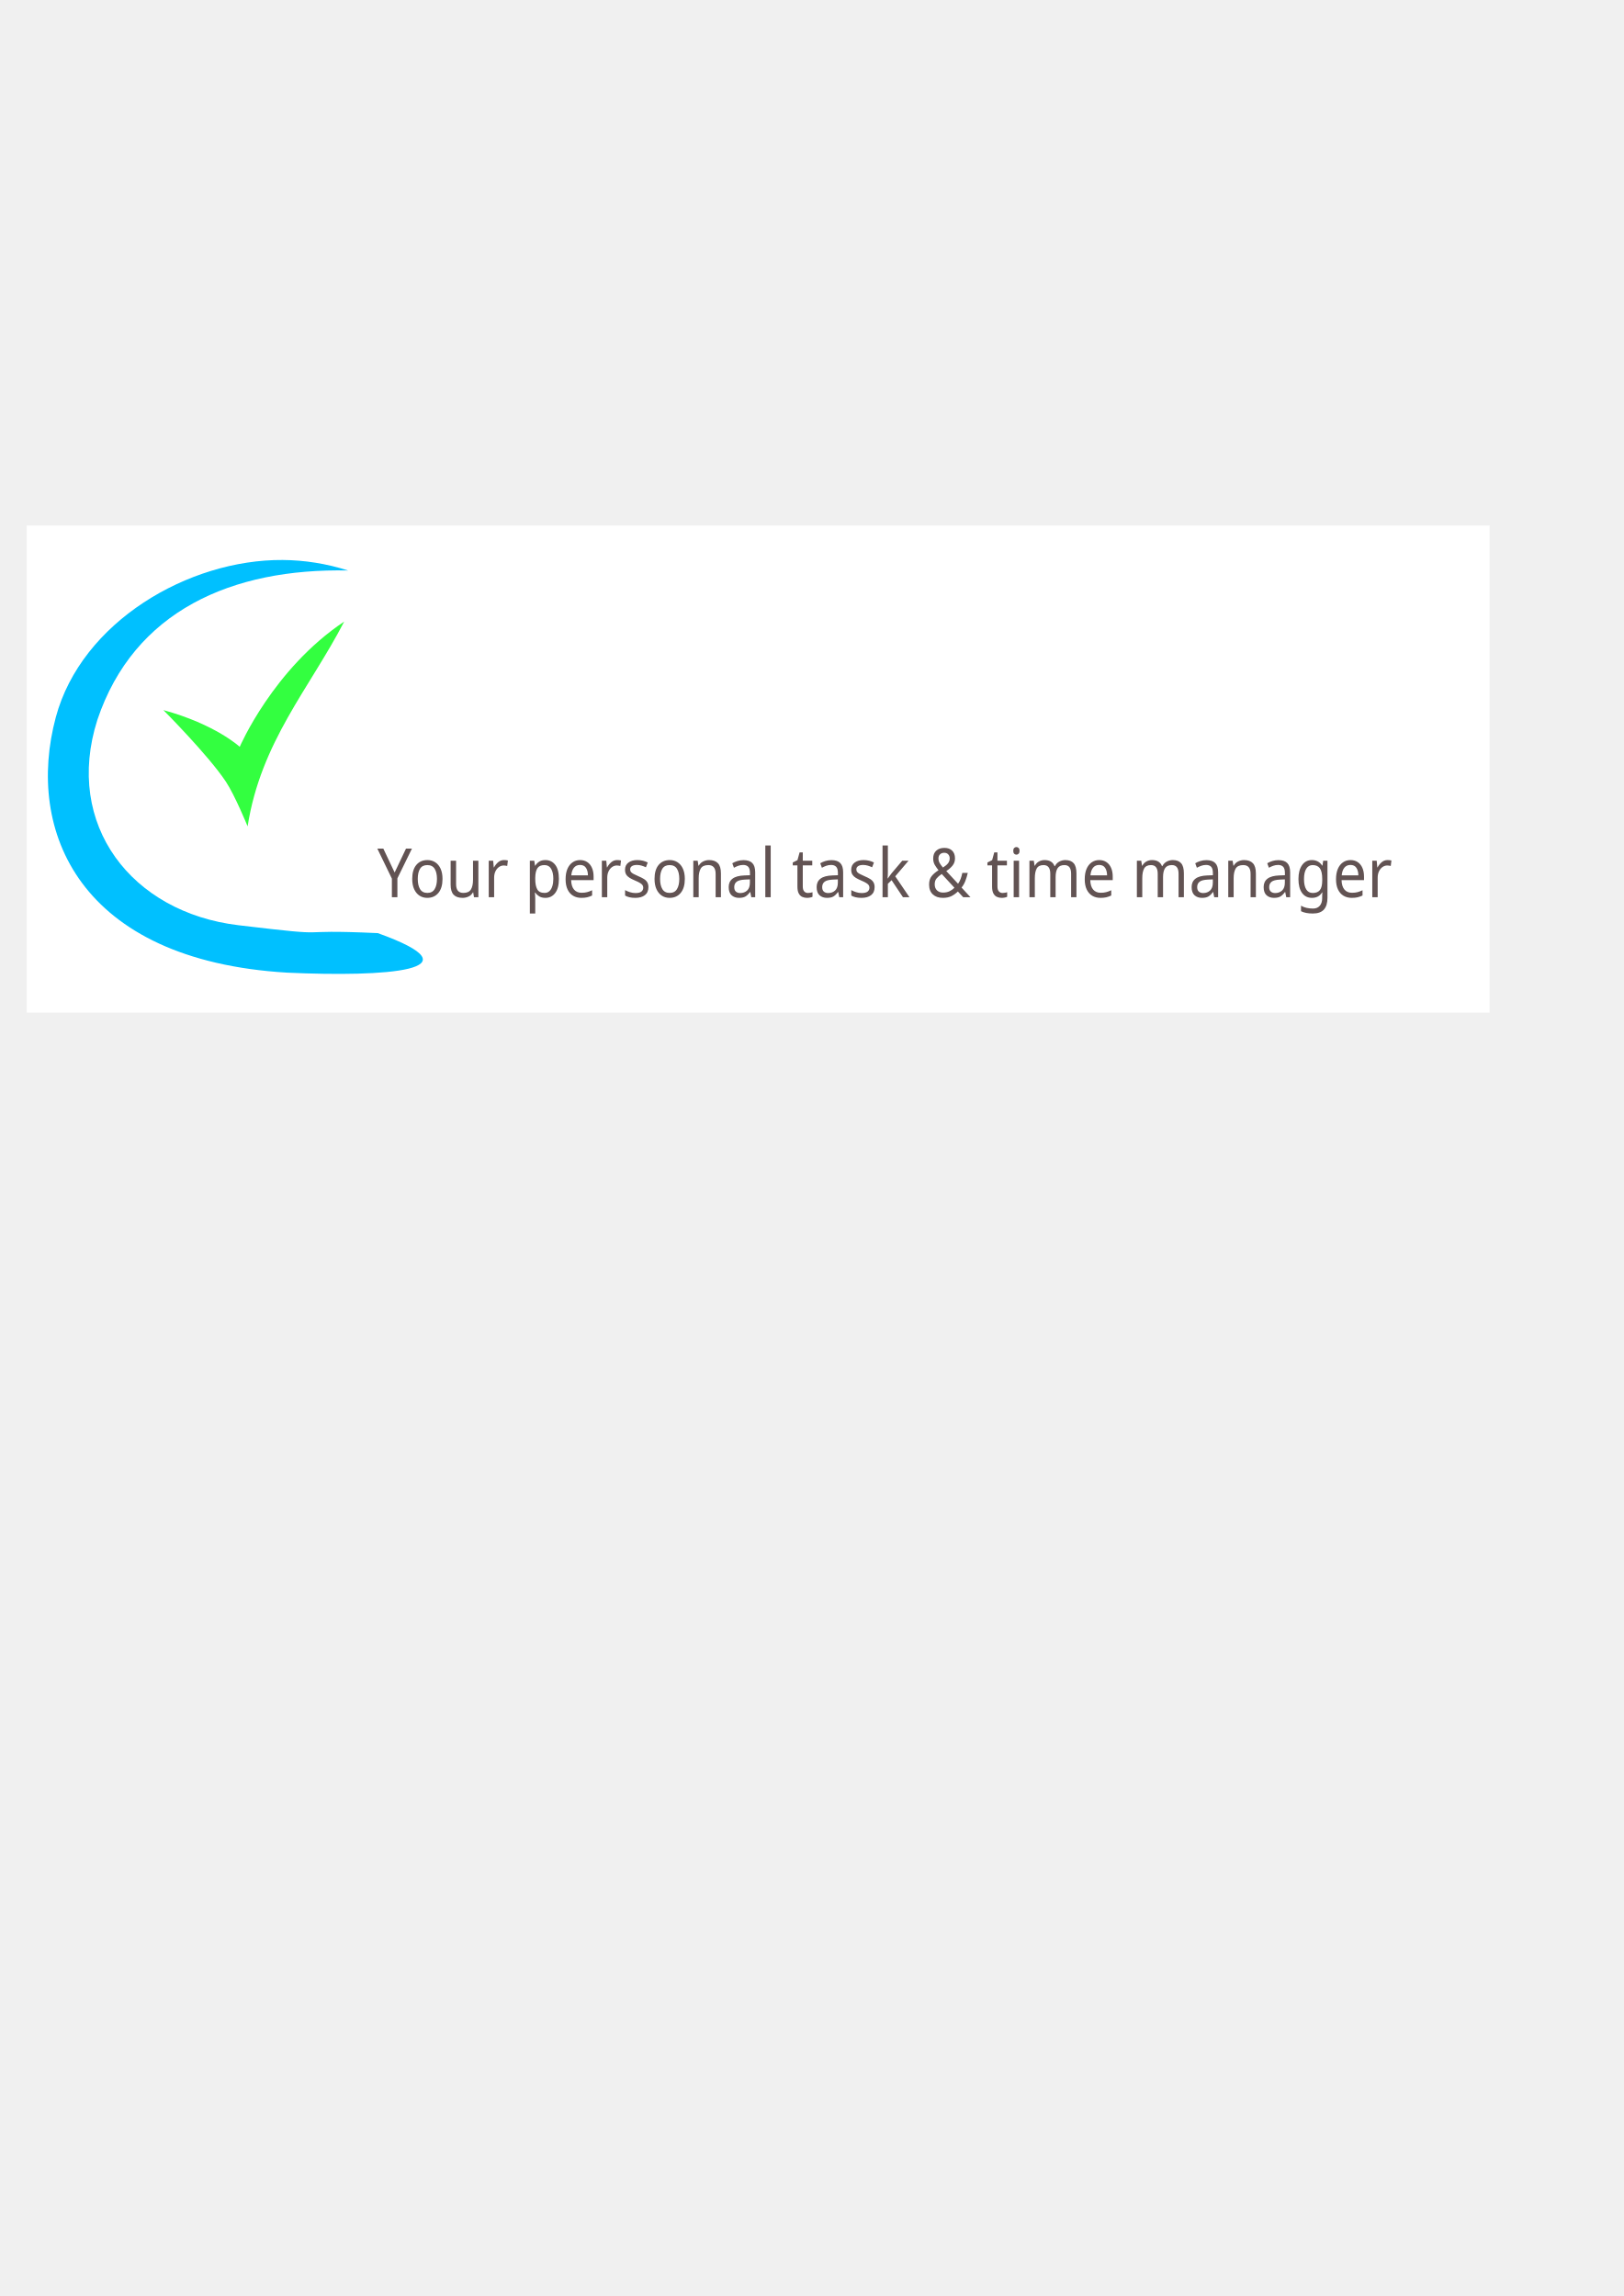
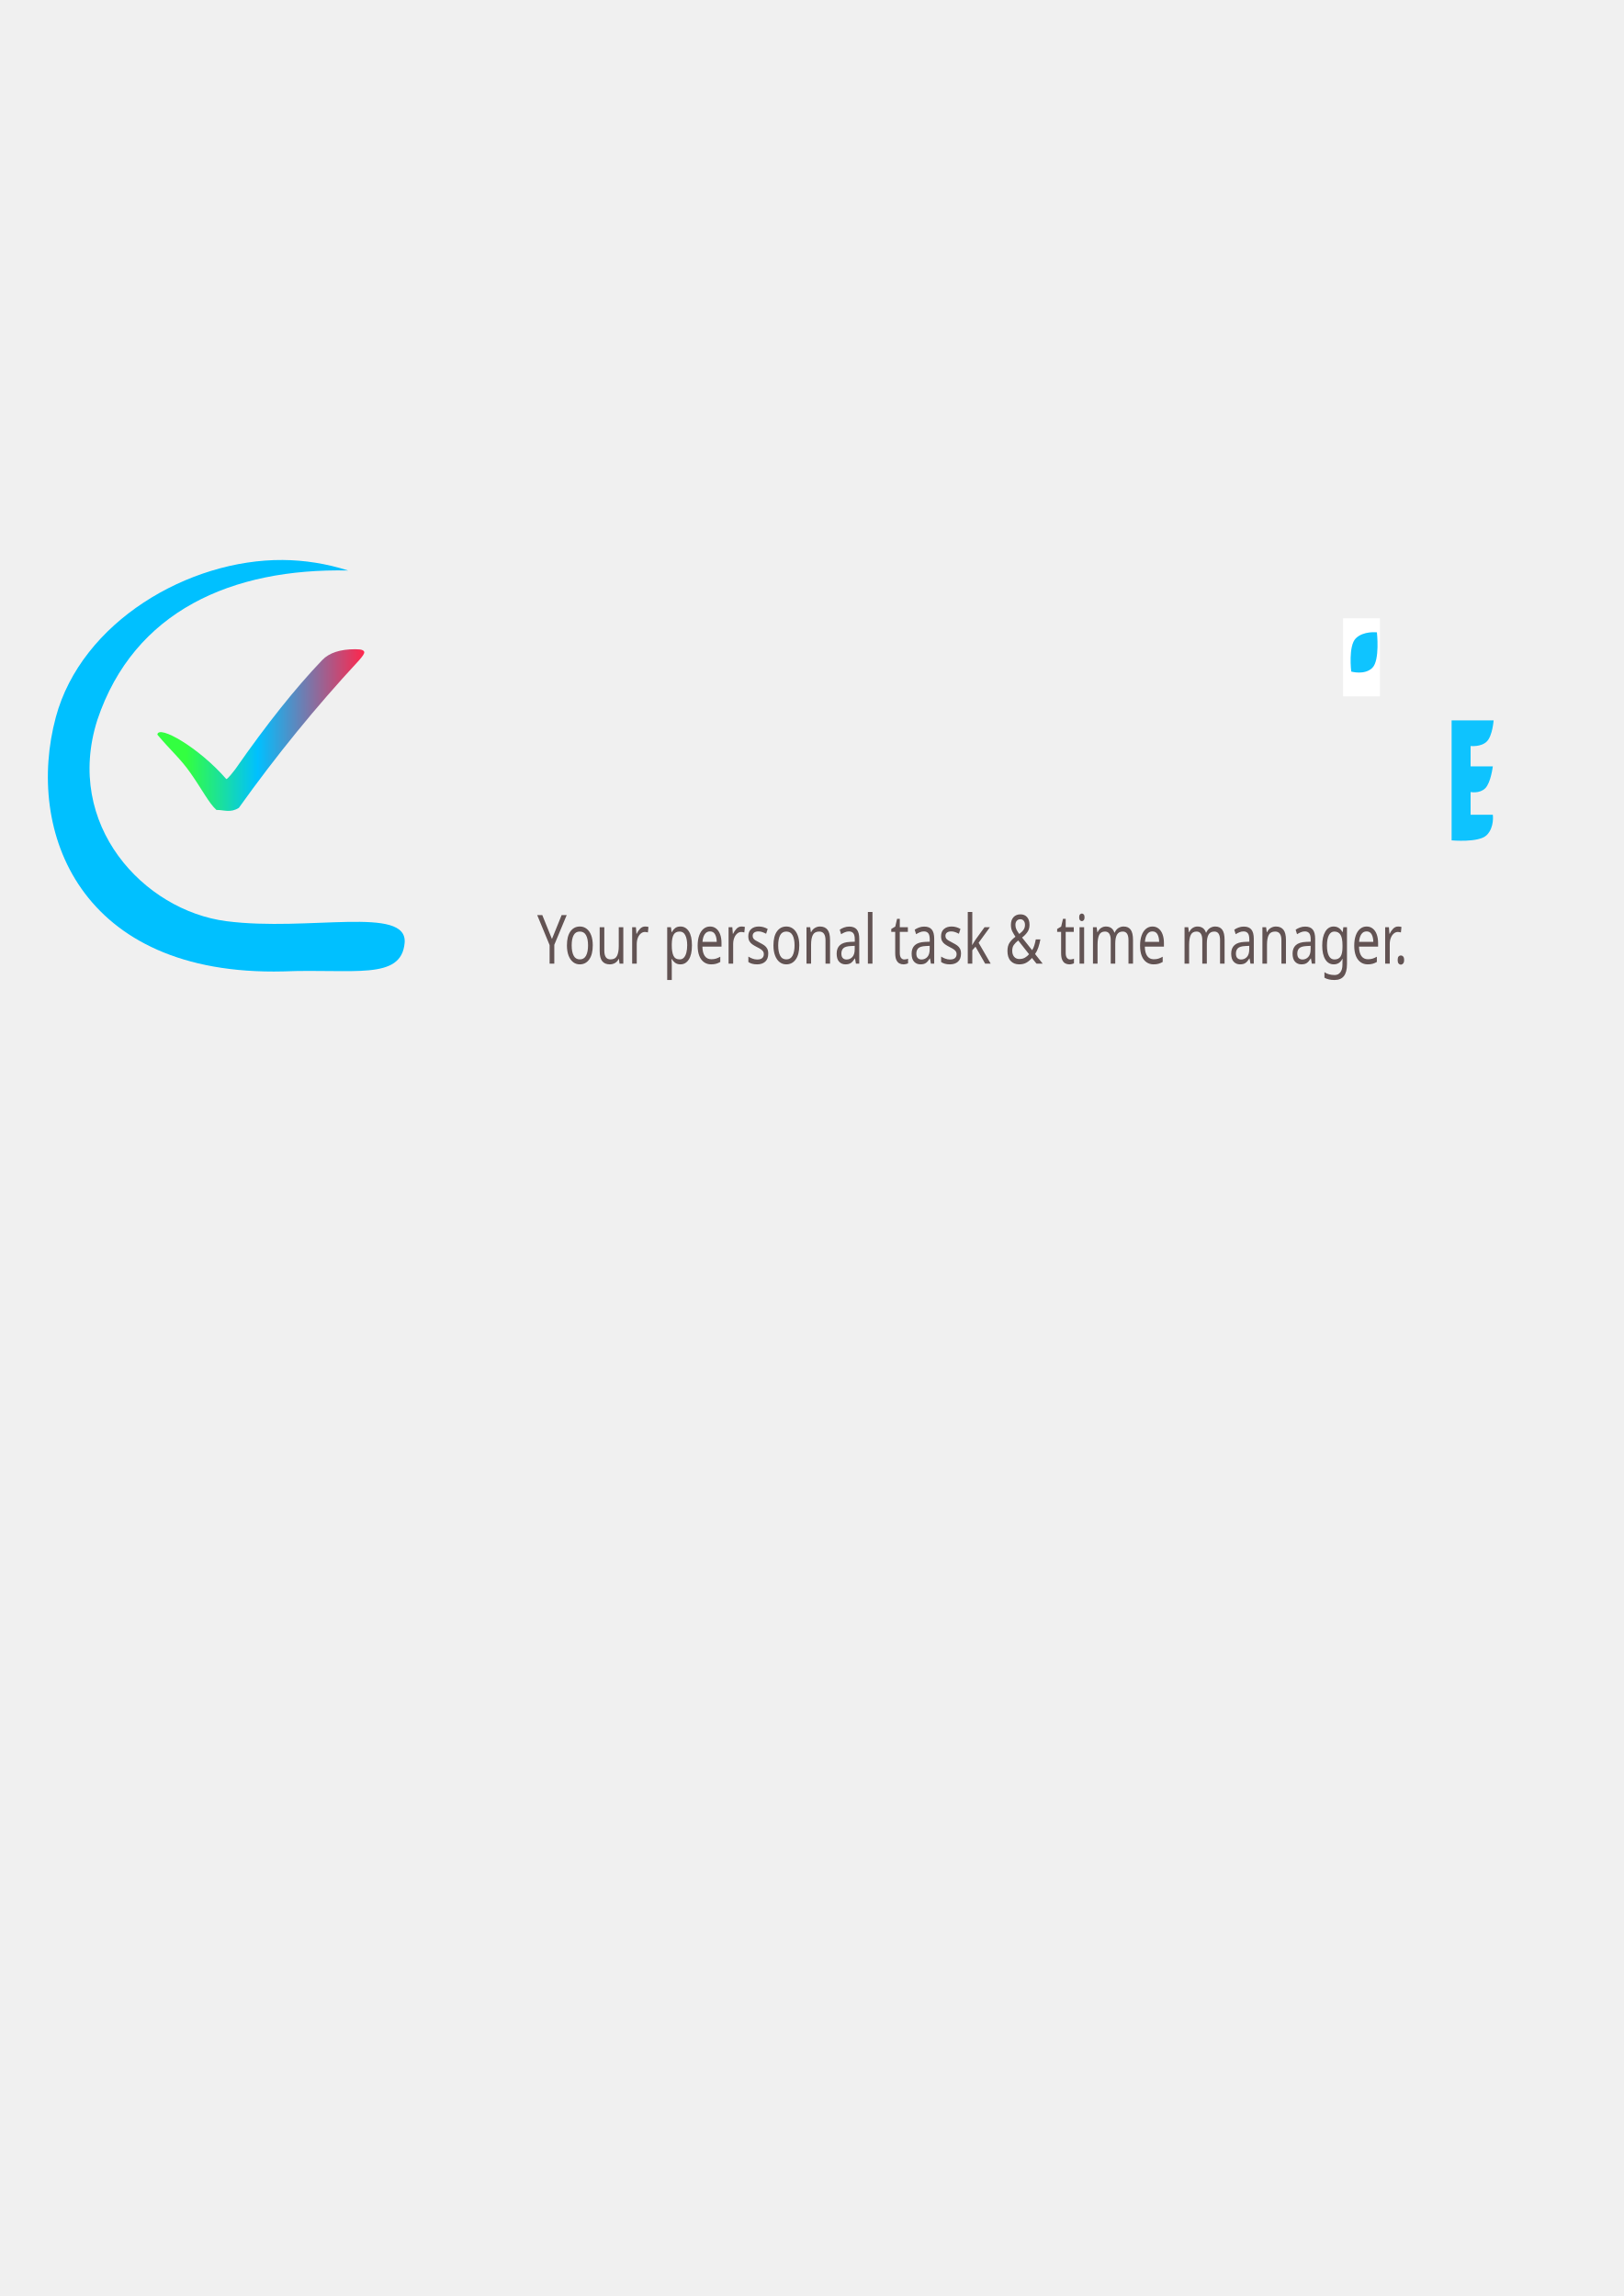
- <svg xmlns="http://www.w3.org/2000/svg" width="210mm" height="297mm" id="svg2" version="1.1">
-   <defs id="defs4" />
+ <svg xmlns="http://www.w3.org/2000/svg" xmlns:xlink="http://www.w3.org/1999/xlink" width="210mm" height="297mm" id="svg2" version="1.1">
+   <defs id="defs4">
+     <linearGradient xlink:href="#linearGradient3763" id="linearGradient3795" gradientUnits="userSpaceOnUse" x1="468.919" y1="386.648" x2="652.707" y2="386.648" gradientTransform="translate(-137.3632,5.183517)" />
+     <linearGradient id="linearGradient3763">
+       <stop id="stop3765" offset="0" style="stop-color:#33ff40;stop-opacity:1;" />
+       <stop style="stop-color:#00c0ff;stop-opacity:1;" offset="0.402" id="stop3769" />
+       <stop id="stop3771" offset="1" style="stop-color:#ff264c;stop-opacity:1;" />
+     </linearGradient>
+     <linearGradient y2="386.648" x2="652.707" y1="386.648" x1="468.919" gradientTransform="matrix(0.4725724,0,0,0.4725724,-130.5477,163.2414)" gradientUnits="userSpaceOnUse" id="linearGradient3038" xlink:href="#linearGradient3763" />
+   </defs>
  <g id="layer1">
-     <rect style="fill:#ffffff;fill-opacity:1;stroke:none" id="rect4469" width="715.073" height="238.166" x="13.059" y="256.91" />
    <path style="opacity:0.568;fill:none;stroke:none" id="path3755" d="M 234.793,108.872 A 332.325,363.711 0 0 1 490.397,508.395" />
-     <path style="font-size:medium;font-style:normal;font-variant:normal;font-weight:normal;font-stretch:normal;text-indent:0;text-align:start;text-decoration:none;line-height:normal;letter-spacing:normal;word-spacing:normal;text-transform:none;direction:ltr;block-progression:tb;writing-mode:lr-tb;text-anchor:start;baseline-shift:baseline;color:#000000;fill:#00c0ff;fill-opacity:1;stroke:none;stroke-width:22.027;marker:none;visibility:visible;display:inline;overflow:visible;enable-background:accumulate;font-family:Sans;-inkscape-font-specification:Sans" d="m 138.175,273.782 c 10.603,0.076 21.359,1.742 31.983,5.134 -56.704,-1.198 -104.693,19.746 -122.558,73.013 -16.409,51.385 16.806,94.194 68.937,100.412 52.131,6.217 21.752,1.74 68.154,3.863 50.952,18.35 3.854,21.55 -44.378,19.326 C 38.693,469.456 12.347,406.271 27.277,350.663 39.809,303.988 92.229,273.453 138.175,273.782 z" id="path3757" />
-     <flowRoot xml:space="preserve" id="flowRoot4425" style="font-size:40px;font-style:normal;font-variant:normal;font-weight:bold;font-stretch:normal;line-height:125%;letter-spacing:0px;word-spacing:0px;fill:#625353;fill-opacity:1;stroke:none;font-family:Sans;-inkscape-font-specification:Sans Bold" transform="matrix(1.385397,0,-0.01131646,2.477626,-161.2524,-468.1553)">
+     <path style="font-size:medium;font-style:normal;font-variant:normal;font-weight:normal;font-stretch:normal;text-indent:0;text-align:start;text-decoration:none;line-height:normal;letter-spacing:normal;word-spacing:normal;text-transform:none;direction:ltr;block-progression:tb;writing-mode:lr-tb;text-anchor:start;baseline-shift:baseline;color:#000000;fill:#00c0ff;fill-opacity:1;stroke:none;stroke-width:22.027;marker:none;visibility:visible;display:inline;overflow:visible;enable-background:accumulate;font-family:Sans;-inkscape-font-specification:Sans" d="m 138.175,273.782 c 10.603,0.076 21.359,1.742 31.983,5.134 -56.704,-1.198 -104.693,19.746 -122.558,73.013 -16.409,51.385 22.747,93.204 62.996,98.432 40.25,5.227 88.841,-7.813 87.196,10.65 -1.645,18.463 -25.119,12.521 -59.298,13.913 C 38.693,477.335 12.347,406.271 27.277,350.663 39.809,303.988 92.229,273.453 138.175,273.782 z" id="path3757" />
+     <path style="fill:#00c0ff;fill-opacity:0.941;stroke:none" d="m 709.577,352.196 0,22.5 0,12.531 0,23.25 0,0.375 c 0,0 13.337,1.267 17.188,-2.583 3.85,-3.85 2.952,-9.948 2.952,-9.948 l -10.857,0 0,-11.094 c 0,0 4.411,0.911 7.167,-1.845 2.756,-2.756 3.69,-10.686 3.69,-10.686 l -10.857,0 0,-9.969 c 0,0 5.127,0.589 7.93,-2.214 2.803,-2.803 3.321,-10.317 3.321,-10.317 l -11.251,0 -8.889,0 z" id="rect3788-7" />
+     <flowRoot xml:space="preserve" id="flowRoot4425" style="font-size:40px;font-style:normal;font-variant:normal;font-weight:bold;font-stretch:normal;line-height:125%;letter-spacing:0px;word-spacing:0px;fill:#625353;fill-opacity:1;stroke:none;font-family:Sans;-inkscape-font-specification:Sans Bold" transform="matrix(1.249621,0,-0.01020739,2.477626,-121.922,-455.6259)">
      <flowRegion id="flowRegion4427">
-         <rect id="rect4429" width="400.636" height="72.927" x="250.167" y="293.554" style="font-style:normal;font-variant:normal;font-weight:bold;font-stretch:normal;fill:#625353;fill-opacity:1;font-family:Sans;-inkscape-font-specification:Sans Bold" />
+         <rect id="rect4429" width="441.8" height="79.312" x="250.167" y="293.554" style="font-style:normal;font-variant:normal;font-weight:bold;font-stretch:normal;fill:#625353;fill-opacity:1;font-family:Sans;-inkscape-font-specification:Sans Bold" />
      </flowRegion>
-       <flowPara id="flowPara4431" style="font-size:56px;font-style:normal;font-variant:normal;font-weight:bold;font-stretch:normal;fill:#625353;fill-opacity:1;font-family:Sans;-inkscape-font-specification:Sans Bold">FlowTiMeter</flowPara>
+       <flowPara id="flowPara4431" style="font-size:56px;font-style:normal;font-variant:normal;font-weight:bold;font-stretch:normal;fill:#625353;fill-opacity:1;font-family:Sans;-inkscape-font-specification:Sans Bold">FlowgencyTM</flowPara>
    </flowRoot>
    <flowRoot xml:space="preserve" id="flowRoot4433" style="fill:black;stroke:none;stroke-opacity:1;stroke-width:1px;stroke-linejoin:miter;stroke-linecap:butt;fill-opacity:1;font-family:Sans;font-style:normal;font-weight:normal;font-size:12px;line-height:125%;letter-spacing:0px;word-spacing:0px">
      <flowRegion id="flowRegion4435">
        <rect id="rect4437" width="351.711" height="72.004" x="321.247" y="432.945" style="font-size:12px" />
      </flowRegion>
      <flowPara id="flowPara4439" />
    </flowRoot>
    <flowRoot xml:space="preserve" id="flowRoot4441" style="font-size:14px;font-style:normal;font-weight:normal;line-height:125%;letter-spacing:0px;word-spacing:0px;fill:#000000;fill-opacity:1;stroke:none;font-family:Sans">
      <flowRegion id="flowRegion4443">
        <rect id="rect4445" width="180.009" height="74.773" x="369.25" y="437.561" style="font-size:14px" />
      </flowRegion>
      <flowPara id="flowPara4447" />
    </flowRoot>
    <flowRoot xml:space="preserve" id="flowRoot4449" style="font-size:16px;font-style:italic;font-weight:normal;line-height:125%;letter-spacing:0px;word-spacing:0px;fill:#625353;fill-opacity:1;stroke:none;font-family:Sans;-inkscape-font-specification:Sans Italic" transform="matrix(1,0,0,1.465852,-141.2381,8.854876)">
      <flowRegion id="flowRegion4451">
        <rect id="rect4453" width="515.104" height="68.562" x="334.171" y="419.099" style="font-size:16px;font-style:italic;fill:#625353;fill-opacity:1;-inkscape-font-specification:Sans Italic" />
      </flowRegion>
      <flowPara id="flowPara4457">Fit urgency increase into working time. Commit to top-ranked </flowPara>
      <flowPara id="flowPara4459">      tasks only. Check each single step when done. Ready for </flowPara>
      <flowPara id="flowPara4467">      an update of your focus? Well, please click the logo then.</flowPara>
    </flowRoot>
-     <text xml:space="preserve" style="font-size:31.508px;font-style:normal;font-weight:normal;line-height:125%;letter-spacing:0px;word-spacing:0px;fill:#625353;fill-opacity:1;stroke:none;font-family:Sans;-inkscape-font-specification:Sans" x="194.644" y="415.675" id="text3013" transform="scale(0.9476389,1.055254)">
-       <tspan x="194.644" y="415.675" id="tspan3785">Your personal task &amp; time manager</tspan>
+     <text xml:space="preserve" style="font-size:29.087px;font-style:normal;font-weight:normal;line-height:125%;letter-spacing:0px;word-spacing:0px;fill:#625353;fill-opacity:1;stroke:none;font-family:Sans;-inkscape-font-specification:Sans" x="300.172" y="412.17" id="text3013" transform="scale(0.8748433,1.143062)">
+       <tspan x="300.172" y="412.17" id="tspan3785">Your personal task &amp; time manager.</tspan>
    </text>
-     <path style="font-size:medium;font-style:normal;font-variant:normal;font-weight:normal;font-stretch:normal;text-indent:0;text-align:start;text-decoration:none;line-height:normal;letter-spacing:normal;word-spacing:normal;text-transform:none;direction:ltr;block-progression:tb;writing-mode:lr-tb;text-anchor:start;baseline-shift:baseline;color:#000000;fill:#33ff40;fill-opacity:1;stroke:none;stroke-width:15;marker:none;visibility:visible;display:inline;overflow:visible;enable-background:accumulate;font-family:Sans;-inkscape-font-specification:Sans" d="m 117.187,365.126 c 0,0 -11.83,-10.997 -37.32,-17.959 0,0 21.985,22.07 30.531,34.969 4.479,6.761 10.638,21.881 10.638,21.881 6.489,-41.415 30.299,-67.434 47.221,-100.133 -34.78,23.213 -51.07,61.241 -51.07,61.241 z" id="path3787" />
+     <path style="fill:url(#linearGradient3038);fill-opacity:1;stroke:none" d="m 173.656,317.403 c -7.368,10e-5 -12.743,1.762 -16.127,5.287 -13.044,13.612 -27.24,31.441 -42.576,53.475 -0.764,0.979 -3.619,4.728 -4.328,4.728 -13.284,-15.348 -33.222,-26.803 -33.706,-21.728 6.65,7.932 11.294,11.726 16.182,18.722 5.894,8.438 9.03,14.778 12.694,18.088 3.875,10e-6 6.847,1.569 10.96,-1.01 18.01,-25.265 37.547,-49.259 58.614,-71.979 1.801,-2.007 2.702,-3.346 2.703,-4.032 -1.2e-4,-0.441 -0.301,-0.814 -0.901,-1.108 -0.6,-0.294 -1.768,-0.443 -3.515,-0.443 z" id="rect2985" />
+     <rect style="fill:#ffffff;fill-opacity:1;stroke:#ffffff;stroke-width:3.537;stroke-miterlimit:4;stroke-opacity:1;stroke-dasharray:none" id="rect3827" width="14.462" height="34.67" x="658.293" y="304.037" ry="0" />
+     <path style="fill:#00c0ff;fill-opacity:0.941;stroke:none" d="m 662.731,312.101 c 3.74,-3.74 10.332,-2.952 10.332,-2.952 0,0 1.526,13.603 -2.214,17.343 -3.74,3.74 -10.332,1.845 -10.332,1.845 0,0 -1.526,-12.496 2.214,-16.236 z" id="rect3788" />
  </g>
</svg>
